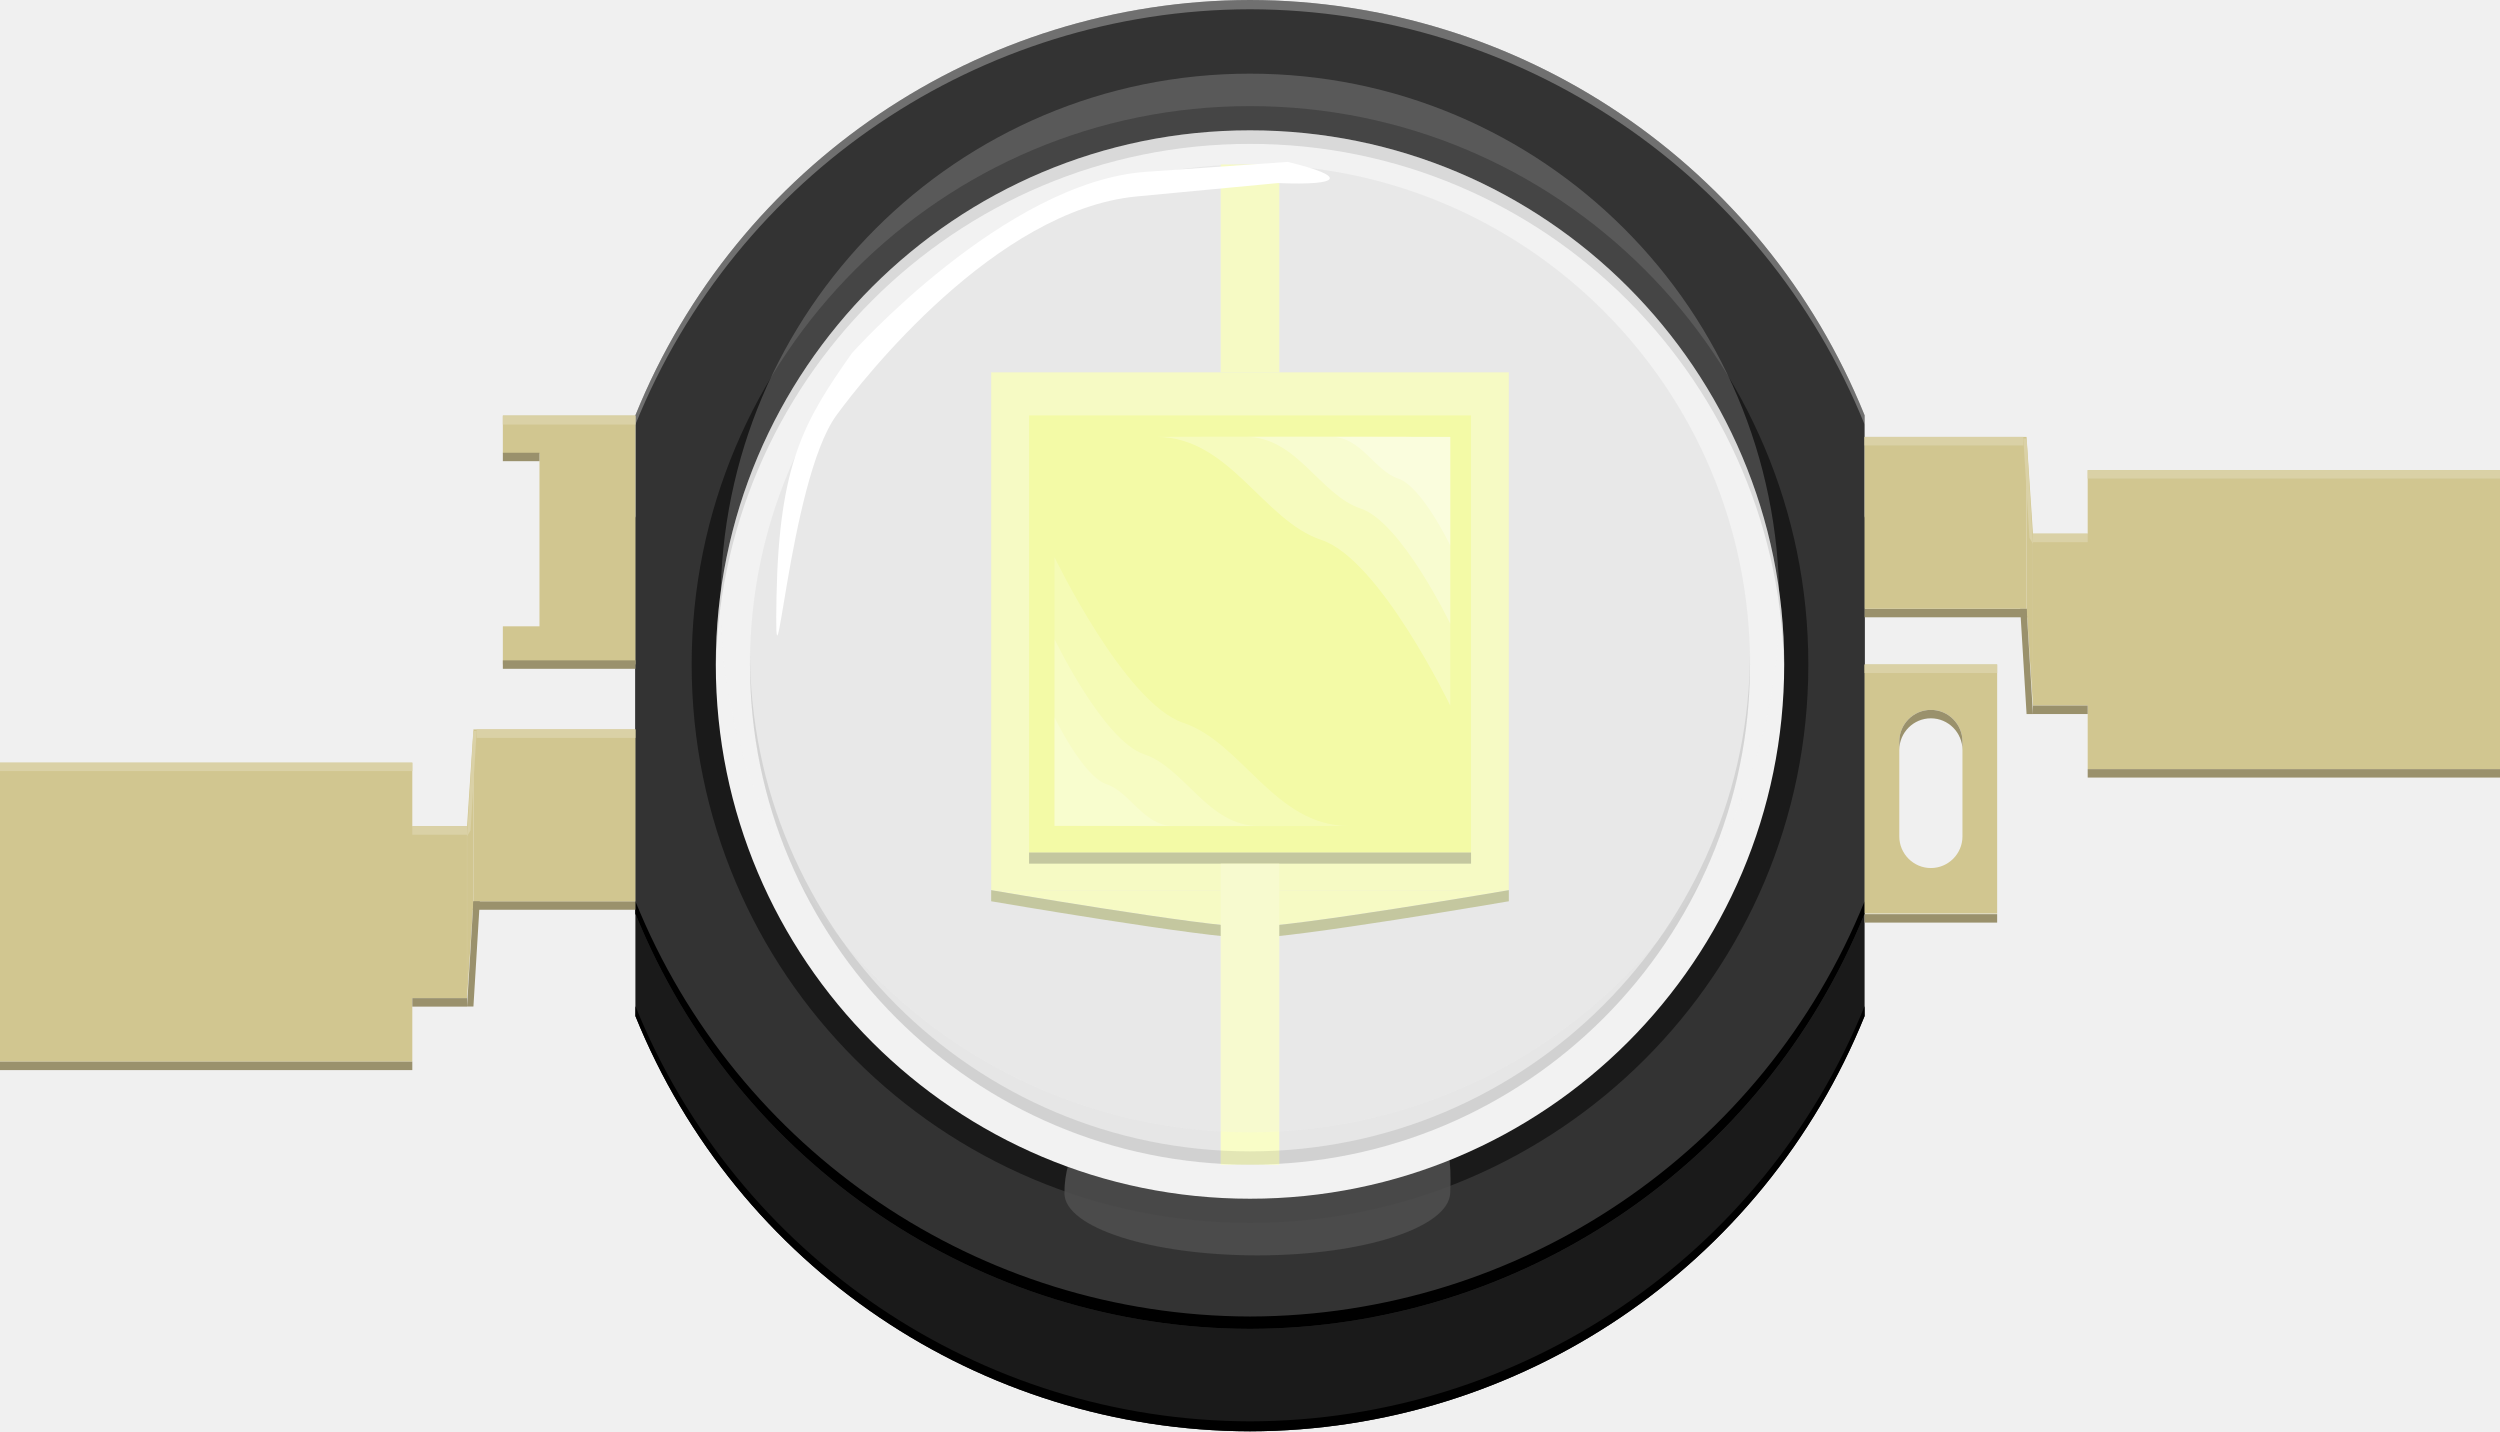
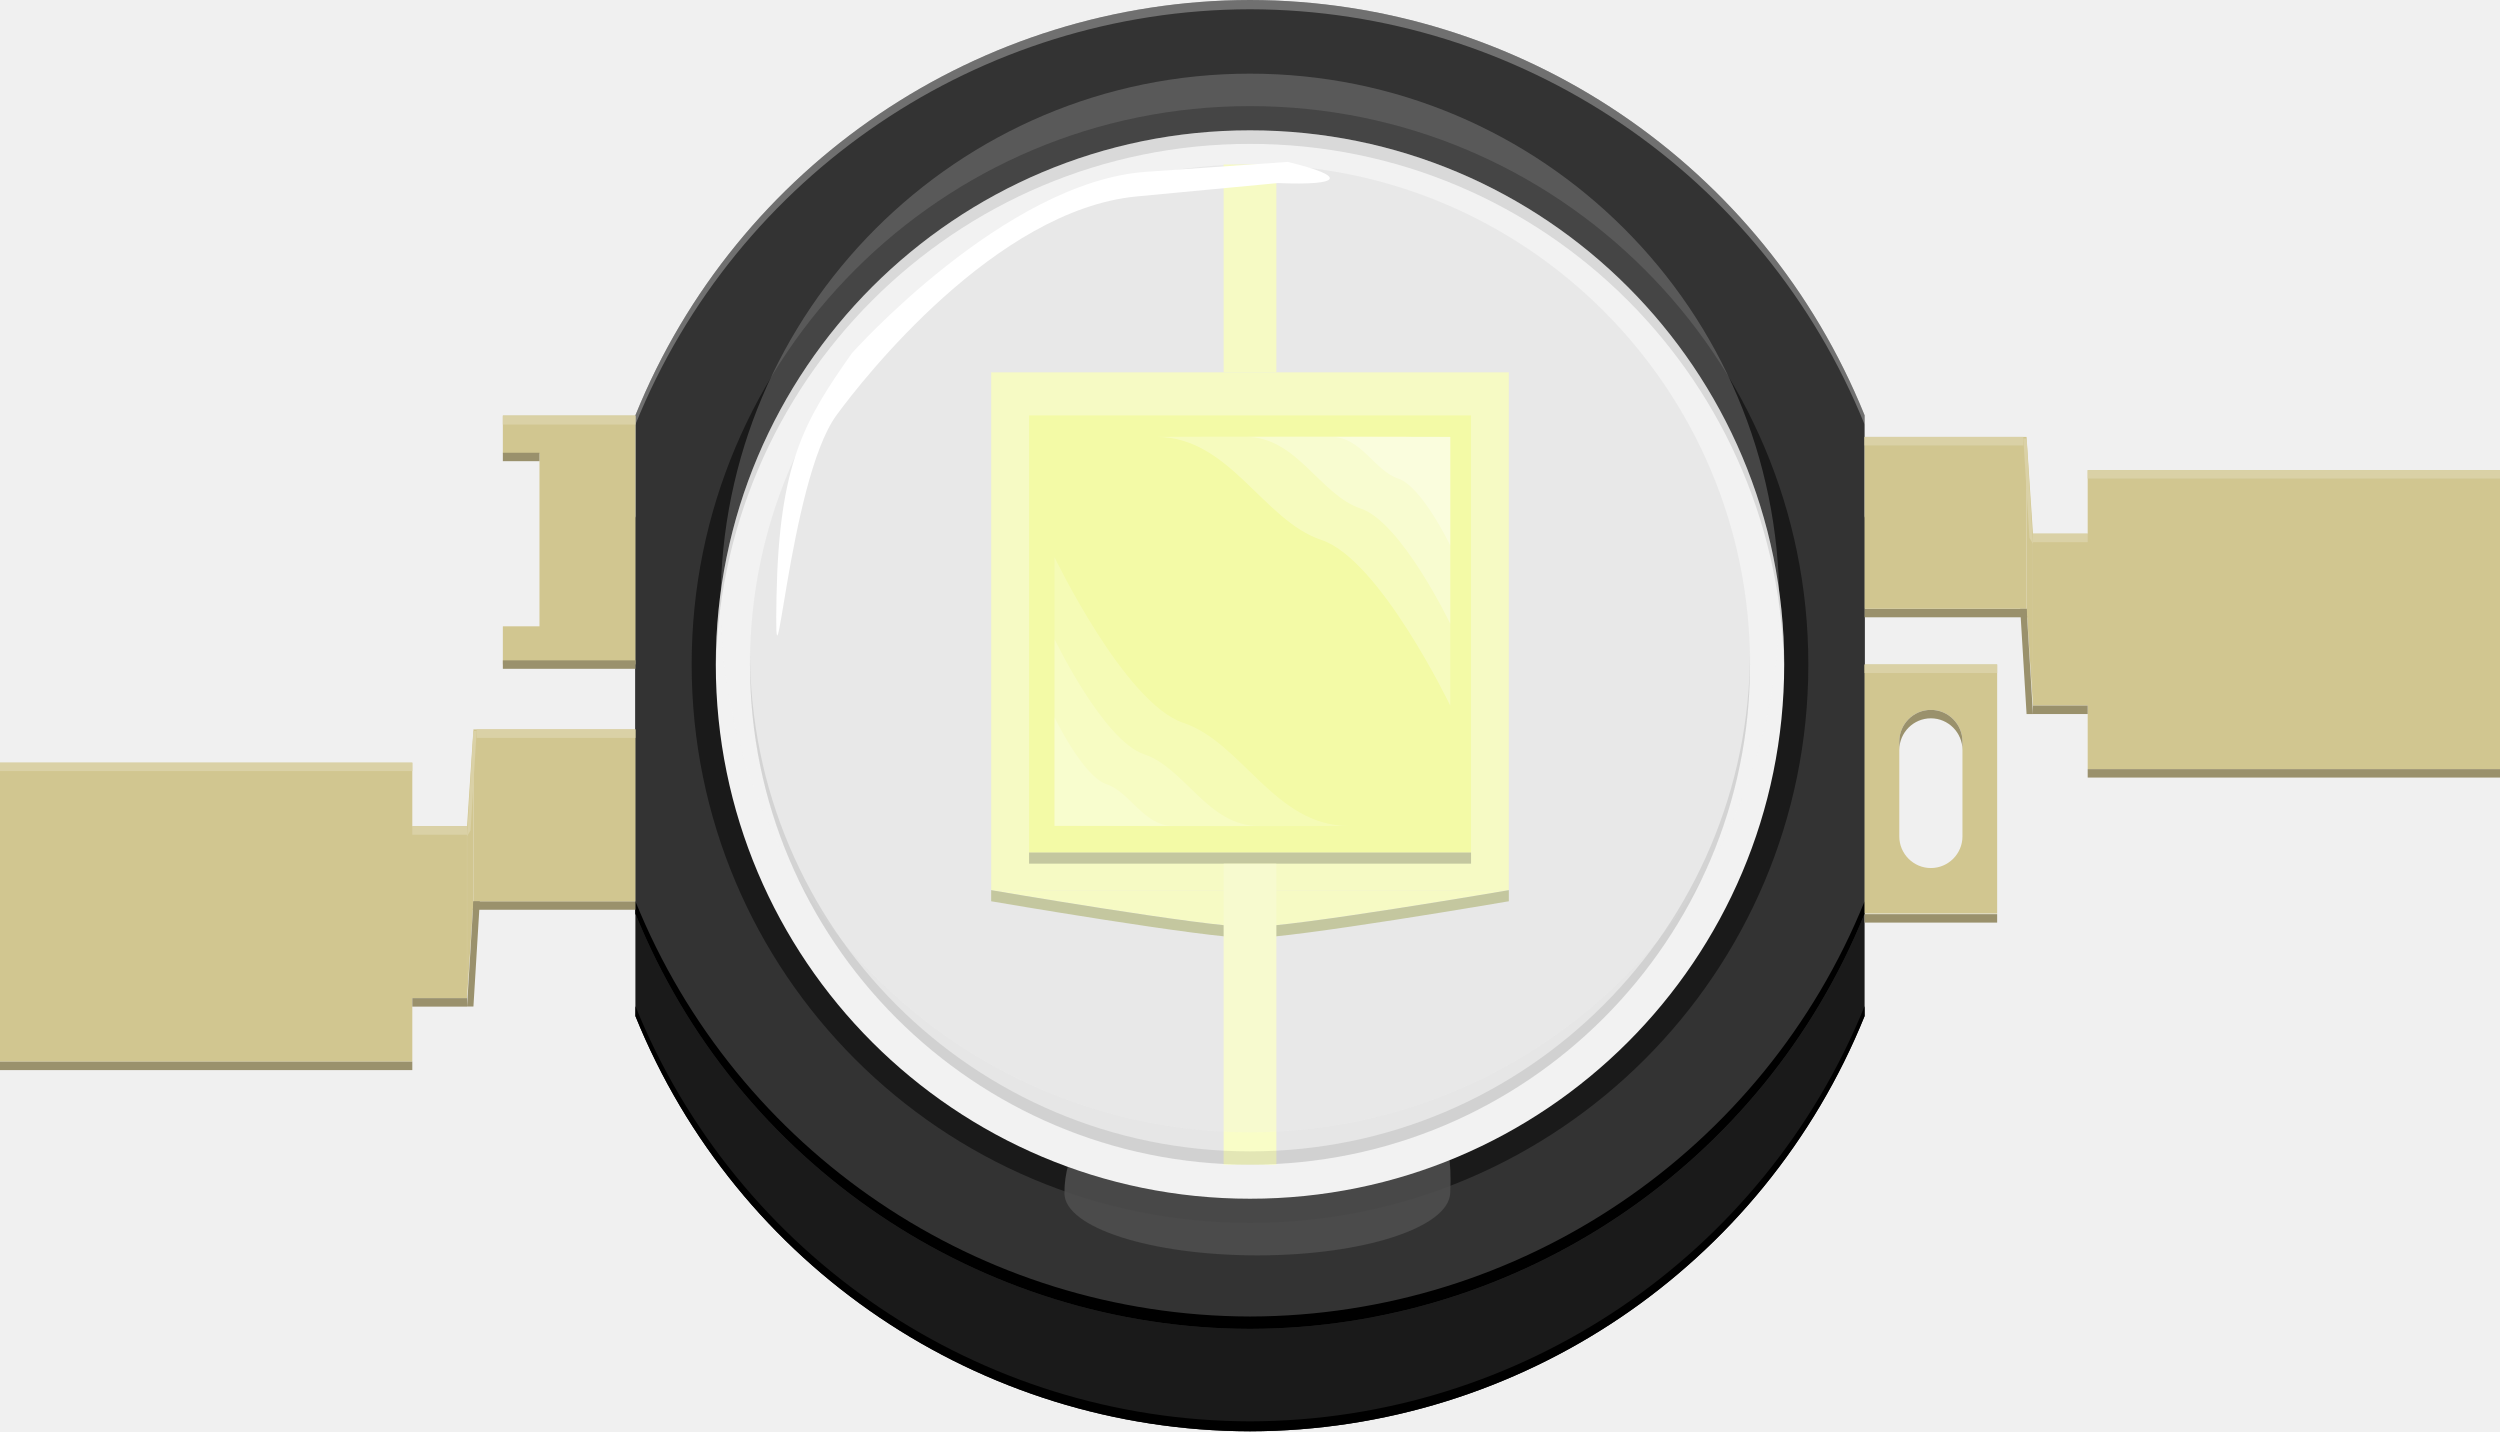
<svg xmlns="http://www.w3.org/2000/svg" version="1.1" id="Ebene_1" x="0px" y="0px" width="42.662px" height="24.425px" viewBox="0 0 42.662 24.425" enable-background="new 0 0 42.662 24.425" xml:space="preserve">
  <g>
    <g id="silkscreen_1_">
      <path fill="#1A1A1A" d="M21.331,24.425c-4.612-0.01-8.759-2.813-10.488-7.086V8.835c1.729-4.275,5.876-7.077,10.488-7.087    c4.611,0.01,8.759,2.812,10.488,7.087v8.504C30.09,21.614,25.942,24.416,21.331,24.425z" />
      <path d="M10.843,17.169c1.729,4.273,5.876,7.076,10.488,7.086c4.611-0.01,8.759-2.813,10.488-7.086v0.17    c-1.729,4.273-5.877,7.076-10.488,7.086c-4.612-0.01-8.759-2.813-10.488-7.086V17.169z" />
    </g>
    <g id="silkscreen">
      <path fill="#333333" d="M21.331,22.677c-4.612-0.01-8.759-2.813-10.488-7.086V7.087C12.572,2.812,16.719,0.01,21.331,0    c4.611,0.01,8.759,2.812,10.488,7.087v8.504C30.09,19.867,25.942,22.667,21.331,22.677z" />
      <path d="M10.843,15.38c1.729,4.273,5.876,7.076,10.488,7.086c4.611-0.01,8.759-2.813,10.488-7.086v0.211    c-1.729,4.273-5.877,7.076-10.488,7.086c-4.612-0.01-8.759-2.813-10.488-7.086V15.38z" />
      <path opacity="0.3" fill="#FFFFFF" enable-background="new    " d="M10.843,7.245c1.729-4.275,5.876-7.077,10.488-7.087    c4.611,0.01,8.759,2.812,10.488,7.087V7.087C30.09,2.812,25.942,0.01,21.331,0c-4.612,0.01-8.759,2.812-10.488,7.087V7.245z" />
    </g>
    <g>
      <circle fill="#1A1A1A" cx="21.331" cy="11.339" r="9.528" />
      <path opacity="0.89" fill="#4D4D4D" enable-background="new    " d="M21.456,18.257c1.818,0,3.406-0.143,3.292,2.105    c-0.028,0.584-1.474,1.061-3.292,1.061c-1.818,0-3.292-0.476-3.292-1.061C18.164,18.976,19.638,18.257,21.456,18.257z" />
      <circle fill="#F2F2F2" cx="21.331" cy="11.34" r="9.116" />
      <path opacity="0.13" enable-background="new    " d="M12.215,11.571c0-5.035,4.082-9.116,9.116-9.116    c5.035,0,9.115,4.081,9.115,9.116V11.34c0-5.035-4.08-9.116-9.115-9.116s-9.116,4.081-9.116,9.116V11.571z" />
      <circle fill="#E6E6E6" cx="21.331" cy="11.34" r="8.533" />
      <rect x="16.914" y="6.354" fill="#F7FCB9" width="8.834" height="8.836" />
-       <line fill="none" stroke="#F7FCB9" stroke-miterlimit="10" x1="21.331" y1="6.354" x2="21.331" y2="2.807" />
+       <line fill="none" stroke="#F7FCB9" stroke-width="0.9px" stroke-miterlimit="10" x1="21.331" y1="6.354" x2="21.331" y2="2.807" />
      <path fill="#F7FCB9" d="M16.914,15.19c0,0,3.667,0.63,4.417,0.63s4.417-0.63,4.417-0.63H16.914z" />
      <path fill="#B9BD8B" d="M16.914,15.38c0,0,3.667,0.63,4.417,0.63s4.417-0.63,4.417-0.63v-0.19c0,0-3.667,0.63-4.417,0.63    s-4.417-0.63-4.417-0.63V15.38z" />
      <rect x="17.561" y="7.089" fill="#F4FC94" width="7.542" height="7.459" />
      <rect x="17.561" y="14.548" fill="#B9BD8B" width="7.542" height="0.19" />
-       <line fill="none" stroke="#F9FDC7" stroke-miterlimit="10" x1="21.331" y1="19.875" x2="21.331" y2="14.74" />
+       <line fill="none" stroke="#F9FDC7" stroke-width="0.9px" stroke-miterlimit="10" x1="21.331" y1="19.875" x2="21.331" y2="14.74" />
      <circle opacity="0.2" fill="#F2F2F2" enable-background="new    " cx="21.33" cy="10.29" r="9.033" />
      <path opacity="0.27" fill="#FFFFFF" enable-background="new    " d="M24.748,7.456v4.585c0,0-1.198-2.495-2.198-2.827    s-1.563-1.758-2.813-1.758C20.8,7.445,24.748,7.456,24.748,7.456z" />
      <path opacity="0.27" fill="#FFFFFF" enable-background="new    " d="M24.748,7.456v3.188c0,0-0.833-1.735-1.528-1.966    c-0.695-0.23-1.087-1.223-1.956-1.223C22.002,7.448,24.748,7.456,24.748,7.456z" />
      <path opacity="0.27" fill="#FFFFFF" enable-background="new    " d="M24.748,7.456v1.853c0,0-0.483-1.008-0.89-1.143    c-0.403-0.134-0.631-0.71-1.137-0.71C23.151,7.451,24.748,7.456,24.748,7.456z" />
      <path opacity="0.18" fill="#FFFFFF" enable-background="new    " d="M17.995,14.093V9.508c0,0,1.198,2.495,2.198,2.827    s1.563,1.758,2.813,1.758C21.942,14.104,17.995,14.093,17.995,14.093z" />
      <path opacity="0.18" fill="#FFFFFF" enable-background="new    " d="M17.995,14.093v-3.188c0,0,0.833,1.735,1.528,1.966    c0.696,0.23,1.087,1.224,1.956,1.224C20.741,14.101,17.995,14.093,17.995,14.093z" />
      <path opacity="0.18" fill="#FFFFFF" enable-background="new    " d="M17.995,14.093V12.24c0,0,0.484,1.008,0.889,1.143    c0.404,0.135,0.631,0.711,1.137,0.711C19.591,14.097,17.995,14.093,17.995,14.093z" />
      <path opacity="0.09" enable-background="new    " d="M12.798,11.115c0,4.713,3.82,8.533,8.533,8.533s8.533-3.82,8.533-8.533v0.226    c0,4.712-3.82,8.534-8.533,8.534s-8.533-3.821-8.533-8.534V11.115z" />
    </g>
    <path fill="#D1C690" d="M31.819,11.339v4.25h2.262v-4.25H31.819z M33.489,14.273c0,0.297-0.242,0.54-0.539,0.54   s-0.539-0.243-0.539-0.54v-1.619c0-0.297,0.242-0.54,0.539-0.54s0.539,0.243,0.539,0.54V14.273z" />
    <g>
      <polygon fill="#D1C690" points="8.581,7.089 8.581,7.739 9.206,7.739 9.206,10.688 8.581,10.688 8.581,11.339 10.843,11.339     10.843,7.089   " />
      <rect x="8.581" y="11.269" fill="#9A916C" width="2.262" height="0.144" />
      <rect x="8.581" y="7.726" fill="#9A916C" width="0.625" height="0.144" />
    </g>
    <rect x="31.819" y="15.6" fill="#9A916C" width="2.262" height="0.144" />
    <path fill="#9A916C" d="M32.411,12.654c0-0.297,0.242-0.54,0.539-0.54s0.539,0.243,0.539,0.54v0.145   c0-0.297-0.242-0.541-0.539-0.541s-0.539,0.243-0.539,0.541V12.654z" />
    <path fill="#FFFFFF" d="M14.536,6.029c0,0,2.607-2.927,5.022-3.097c2.416-0.169,2.416-0.169,2.416-0.169   c1.02,0.244,0.945,0.407-0.166,0.361c0,0,0,0-2.408,0.228c-2.408,0.228-4.668,3.105-5.128,3.737   c-0.818,1.123-1.065,5.377-1.021,3.091C13.295,7.894,13.728,7.179,14.536,6.029z" />
    <g>
      <rect y="13.015" fill="#D1C690" width="7.036" height="5.102" />
      <rect y="18.117" fill="#9A916C" width="7.036" height="0.144" />
      <rect x="8.024" y="15.38" fill="#9A916C" width="2.818" height="0.145" />
      <rect x="8.079" y="12.447" fill="#D1C690" width="2.764" height="2.934" />
      <polygon fill="#D1C690" points="8.079,15.38 7.97,17.033 7.97,14.099 8.079,12.447   " />
      <polygon fill="#9A916C" points="8.079,17.176 8.188,15.38 8.079,15.38 7.97,17.176   " />
      <rect x="6.315" y="14.099" fill="#D1C690" width="1.654" height="2.934" />
      <rect x="7.036" y="17.033" fill="#9A916C" width="0.934" height="0.145" />
      <rect y="13.015" fill="#DAD1A6" width="7.036" height="0.143" />
      <rect x="8.134" y="12.447" fill="#DAD1A6" width="2.709" height="0.145" />
      <polygon fill="#DAD1A6" points="8.03,14.171 8.134,12.474 8.079,12.475 7.97,14.271   " />
      <rect x="7.036" y="14.099" fill="#DAD1A6" width="0.934" height="0.145" />
    </g>
    <g>
      <rect x="35.626" y="8.023" fill="#D1C690" width="7.036" height="5.102" />
      <rect x="35.626" y="13.125" fill="#9A916C" width="7.036" height="0.144" />
      <rect x="31.819" y="10.389" fill="#9A916C" width="2.818" height="0.145" />
      <rect x="31.819" y="7.456" fill="#D1C690" width="2.764" height="2.933" />
      <polygon fill="#D1C690" points="34.583,7.456 34.692,9.107 34.692,12.041 34.583,10.389   " />
      <polygon fill="#9A916C" points="34.692,12.185 34.583,10.389 34.474,10.389 34.583,12.185   " />
      <rect x="34.692" y="9.107" fill="#D1C690" width="1.654" height="2.934" />
      <rect x="34.692" y="12.041" fill="#9A916C" width="0.934" height="0.144" />
      <rect x="35.626" y="8.023" fill="#DAD1A6" width="7.036" height="0.143" />
      <rect x="31.819" y="7.456" fill="#DAD1A6" width="2.709" height="0.145" />
      <polygon fill="#DAD1A6" points="34.692,9.279 34.583,7.483 34.528,7.482 34.632,9.18   " />
      <rect x="34.692" y="9.107" fill="#DAD1A6" width="0.934" height="0.145" />
    </g>
    <rect x="8.581" y="7.1" fill="#DAD1A6" width="2.262" height="0.145" />
    <rect x="31.819" y="11.34" fill="#DAD1A6" width="2.262" height="0.145" />
  </g>
</svg>
